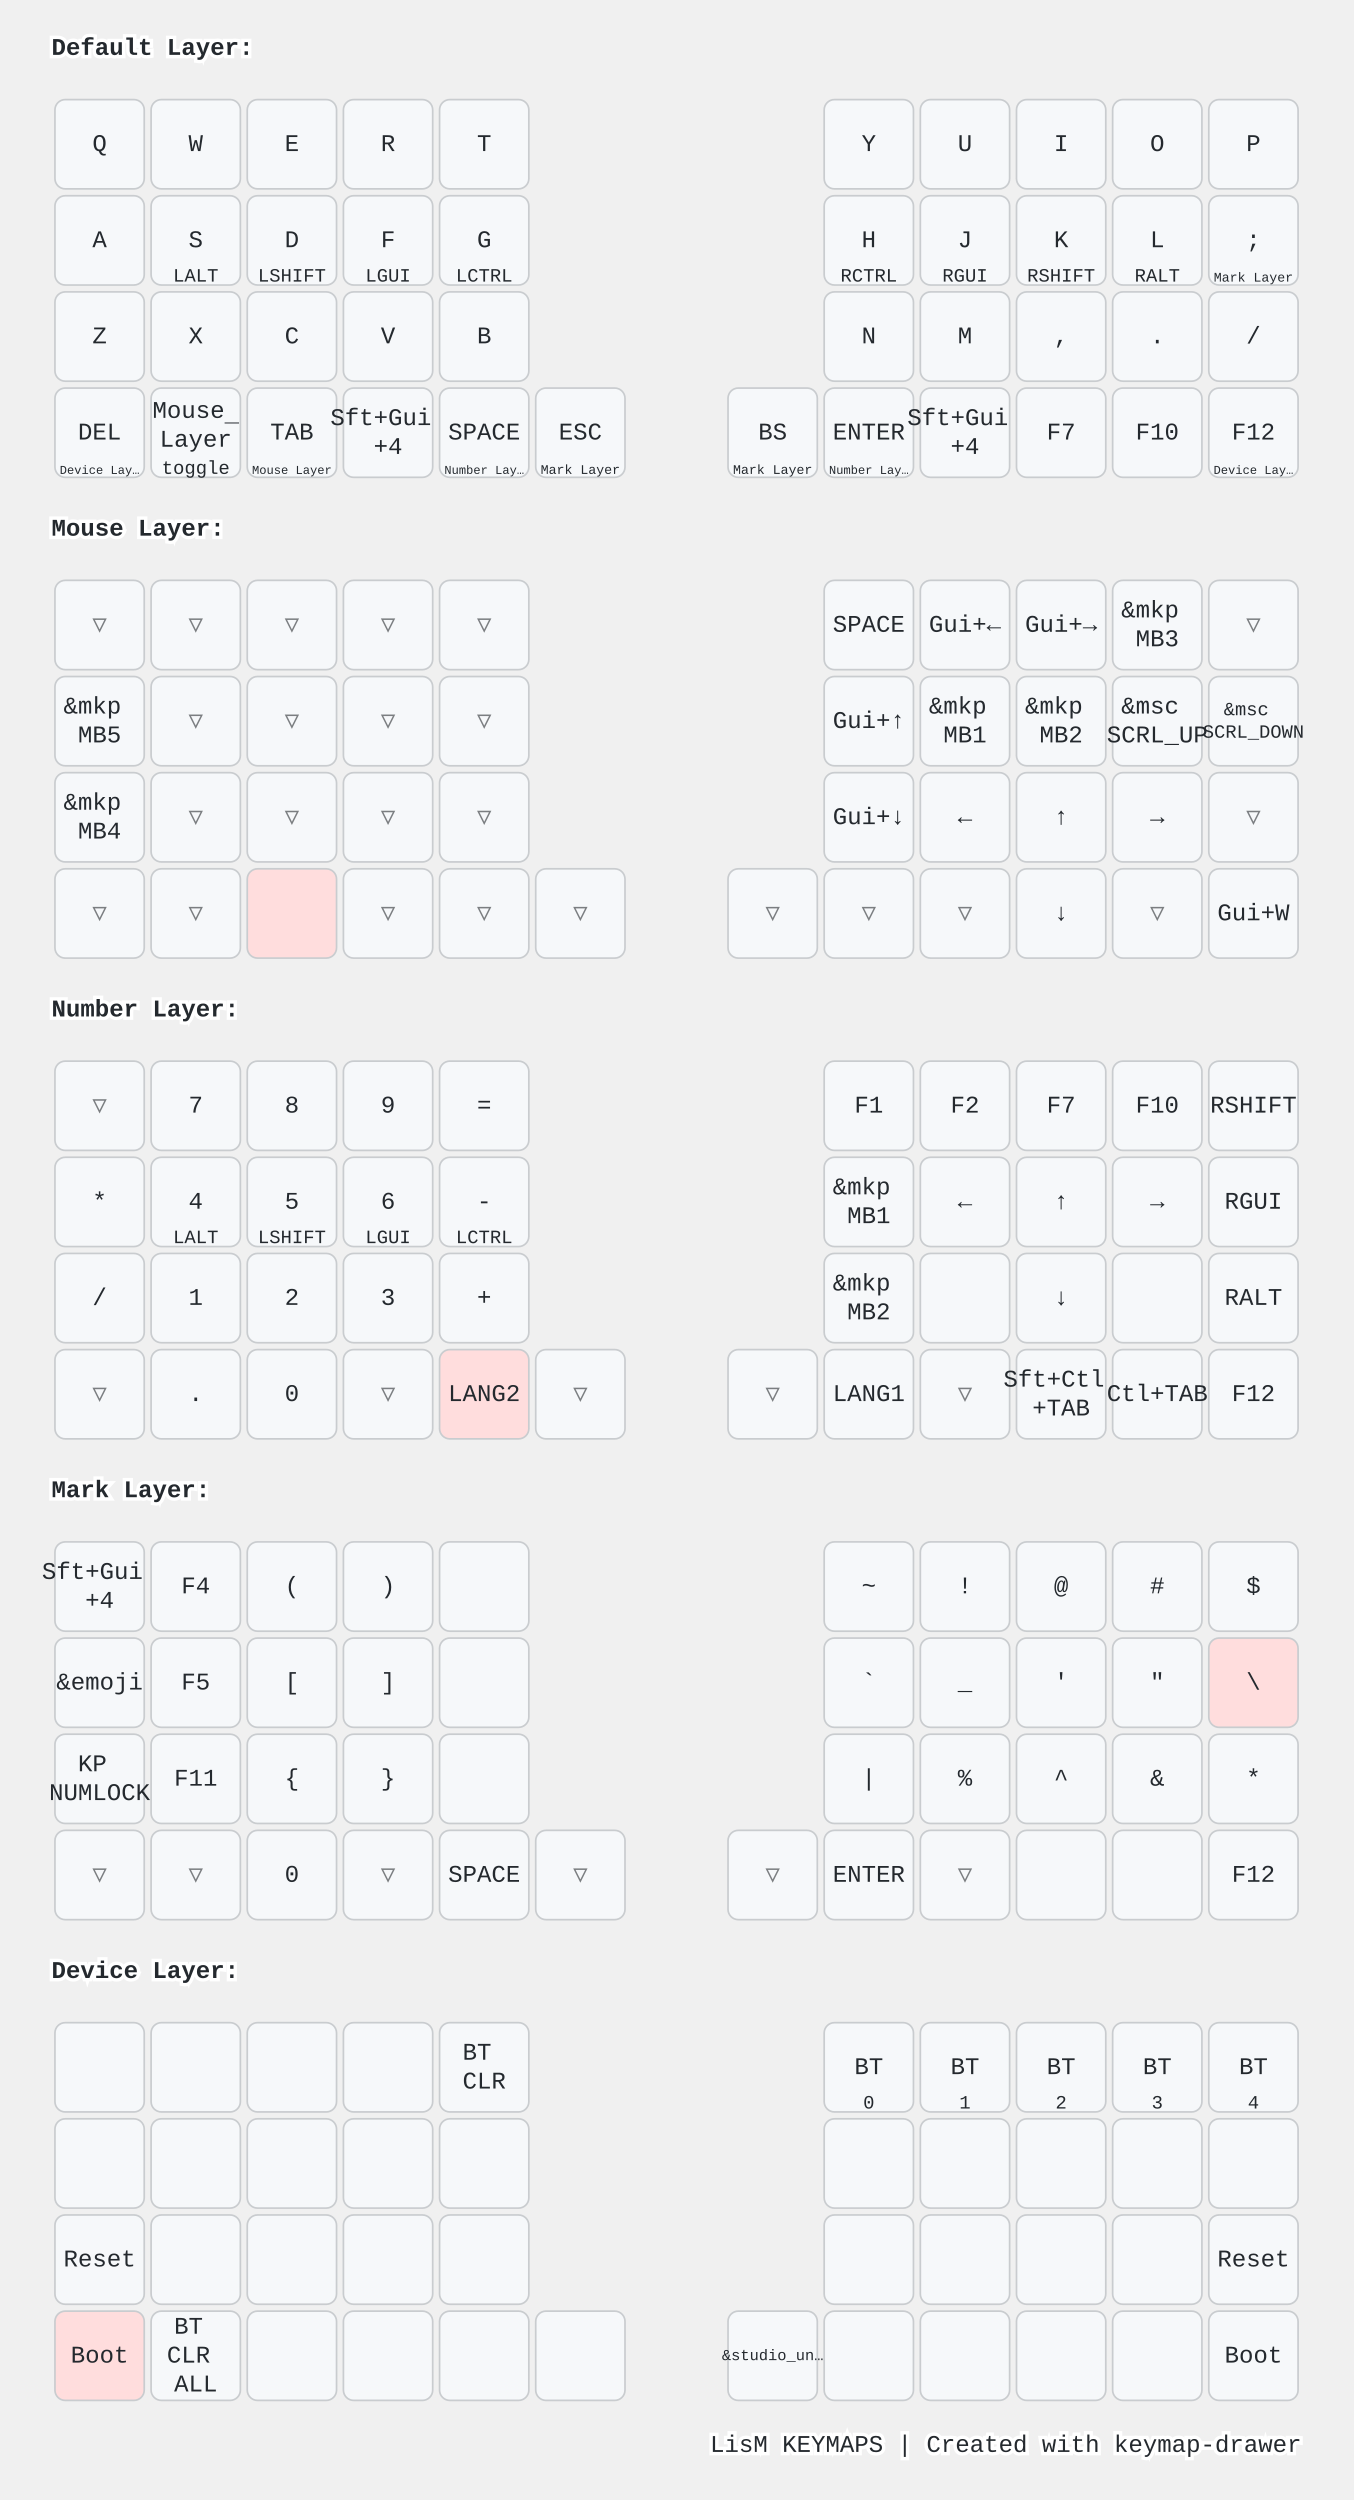
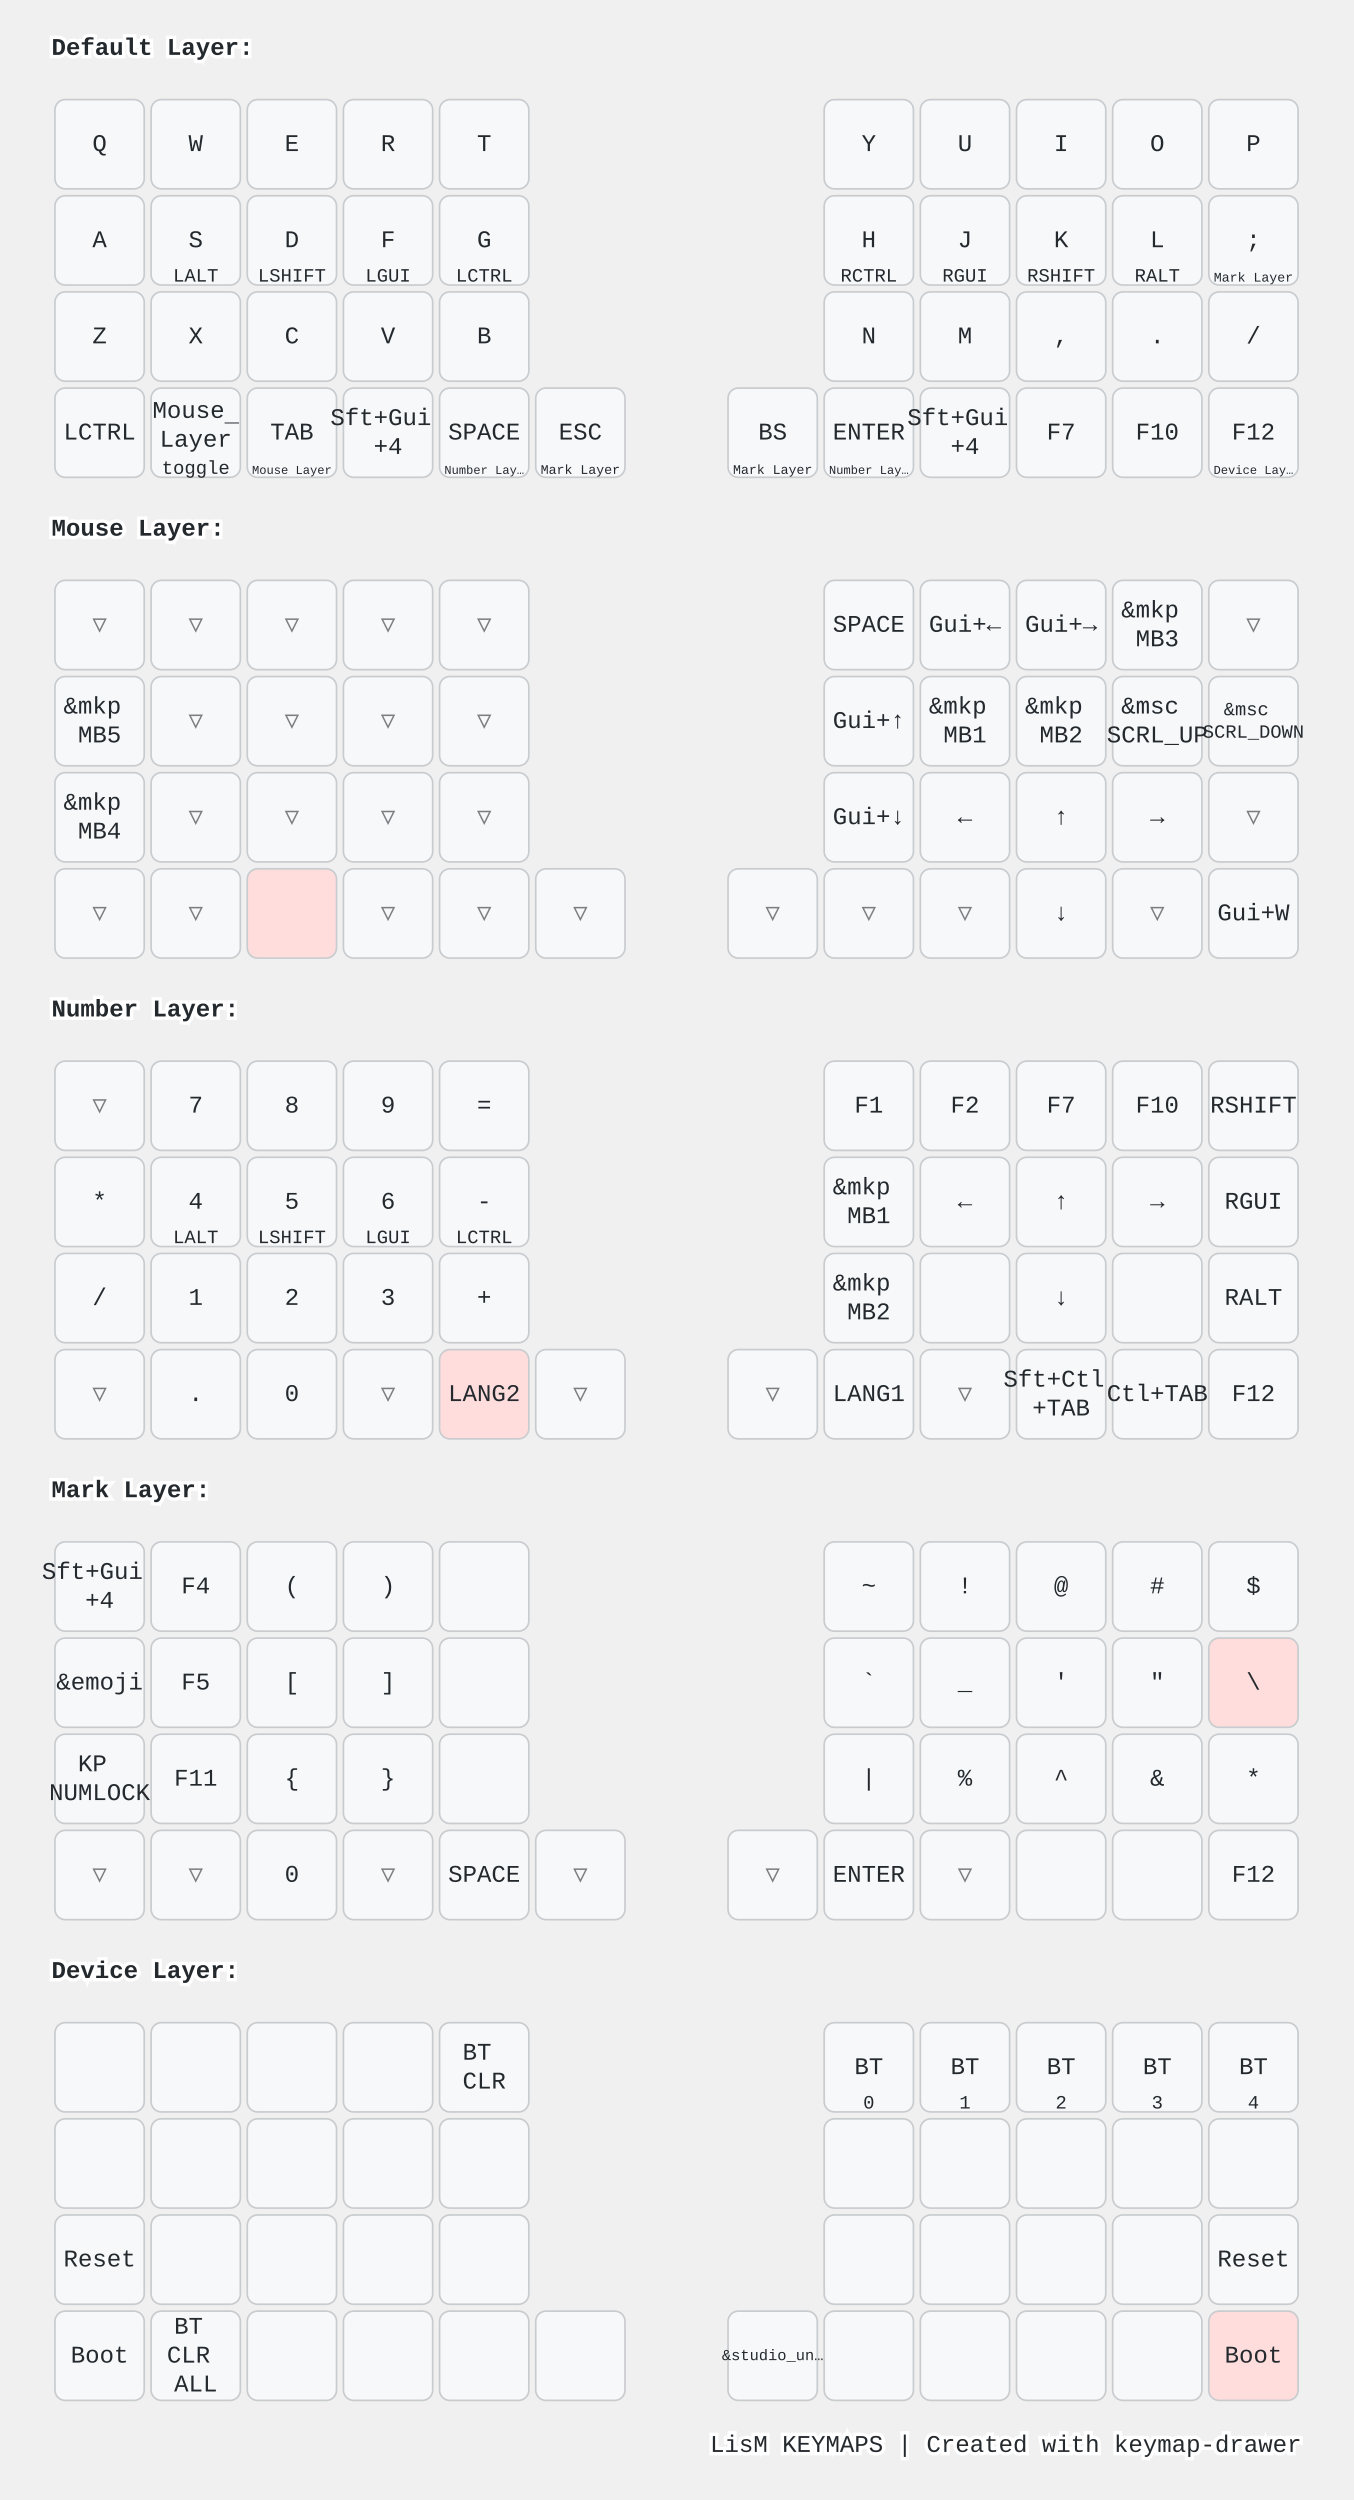
<svg xmlns="http://www.w3.org/2000/svg" width="788" height="1456" viewBox="0 0 788 1456" class="keymap">
  <style>/* inherit to force styles through use tags */
svg path {
    fill: inherit;
}

/* font and background color specifications */
svg.keymap {
    font-family: SFMono-Regular,Consolas,Liberation Mono,Menlo,monospace;
    font-size: 14px;
    font-kerning: normal;
    text-rendering: optimizeLegibility;
    fill: #24292e;
}

/* default key styling */
rect.key {
    fill: #f6f8fa;
}

rect.key, rect.combo {
    stroke: #c9cccf;
    stroke-width: 1;
}

/* default key side styling, only used is draw_key_sides is set */
rect.side {
    filter: brightness(90%);
}

/* color accent for combo boxes */
rect.combo, rect.combo-separate {
    fill: #cdf;
}

/* color accent for held keys */
rect.held, rect.combo.held {
    fill: #fdd;
}

/* color accent for ghost (optional) keys */
rect.ghost, rect.combo.ghost {
    stroke-dasharray: 4, 4;
    stroke-width: 2;
}

text {
    text-anchor: middle;
    dominant-baseline: middle;
}

/* styling for layer labels */
text.label {
    font-weight: bold;
    text-anchor: start;
    stroke: white;
    stroke-width: 4;
    paint-order: stroke;
}

/* styling for optional footer */
text.footer {
    text-anchor: end;
    dominant-baseline: auto;
    stroke: white;
    stroke-width: 4;
    paint-order: stroke;
}

/* styling for combo tap, and key non-tap label text */
text.combo, text.hold, text.shifted, text.left, text.right {
    font-size: 11px;
}

text.hold {
    text-anchor: middle;
    dominant-baseline: auto;
}

text.shifted {
    text-anchor: middle;
    dominant-baseline: hanging;
}

text.left {
    text-anchor: start;
}

text.right {
    text-anchor: end;
}

text.layer-activator {
    text-decoration: underline;
}

/* styling for hold/shifted label text in combo box */
text.combo.hold, text.combo.shifted, text.combo.left, text.combo.right {
    font-size: 8px;
}

/* lighter symbol for transparent keys */
text.trans {
    fill: #7b7e81;
}

/* styling for combo dendrons */
path.combo {
    stroke-width: 1;
    stroke: gray;
    fill: none;
}

/* Start Tabler Icons Cleanup */
/* cannot use height/width with glyphs */
.icon-tabler &gt; path {
    fill: inherit;
    stroke: inherit;
    stroke-width: 2;
}
/* hide tabler's default box */
.icon-tabler &gt; path[stroke="none"][fill="none"] {
    visibility: hidden;
}
/* End Tabler Icons Cleanup */

@media (prefers-color-scheme: dark) {
svg.keymap { fill: #d1d6db; }
rect.key { fill: #3f4750; }
rect.key, rect.combo { stroke: #60666c; }
rect.combo, rect.combo-separate { fill: #1f3d7a; }
rect.held, rect.combo.held { fill: #854747; }
text.label, text.footer { stroke: black; }
text.trans { fill: #7e8184; }
path.combo { stroke: #7f7f7f; }

}</style>
  <g transform="translate(30, 0)" class="layer-Default Layer">
    <text x="0" y="28" class="label" id="Default-Layer">Default Layer:</text>
    <g transform="translate(0, 56)">
      <g transform="translate(28, 28)" class="key keypos-0">
        <rect rx="6" ry="6" x="-26" y="-26" width="52" height="52" class="key" />
        <text x="0" y="0" class="key tap">Q</text>
      </g>
      <g transform="translate(84, 28)" class="key keypos-1">
        <rect rx="6" ry="6" x="-26" y="-26" width="52" height="52" class="key" />
        <text x="0" y="0" class="key tap">W</text>
      </g>
      <g transform="translate(140, 28)" class="key keypos-2">
        <rect rx="6" ry="6" x="-26" y="-26" width="52" height="52" class="key" />
        <text x="0" y="0" class="key tap">E</text>
      </g>
      <g transform="translate(196, 28)" class="key keypos-3">
        <rect rx="6" ry="6" x="-26" y="-26" width="52" height="52" class="key" />
        <text x="0" y="0" class="key tap">R</text>
      </g>
      <g transform="translate(252, 28)" class="key keypos-4">
        <rect rx="6" ry="6" x="-26" y="-26" width="52" height="52" class="key" />
        <text x="0" y="0" class="key tap">T</text>
      </g>
      <g transform="translate(476, 28)" class="key keypos-5">
        <rect rx="6" ry="6" x="-26" y="-26" width="52" height="52" class="key" />
        <text x="0" y="0" class="key tap">Y</text>
      </g>
      <g transform="translate(532, 28)" class="key keypos-6">
        <rect rx="6" ry="6" x="-26" y="-26" width="52" height="52" class="key" />
        <text x="0" y="0" class="key tap">U</text>
      </g>
      <g transform="translate(588, 28)" class="key keypos-7">
        <rect rx="6" ry="6" x="-26" y="-26" width="52" height="52" class="key" />
        <text x="0" y="0" class="key tap">I</text>
      </g>
      <g transform="translate(644, 28)" class="key keypos-8">
        <rect rx="6" ry="6" x="-26" y="-26" width="52" height="52" class="key" />
        <text x="0" y="0" class="key tap">O</text>
      </g>
      <g transform="translate(700, 28)" class="key keypos-9">
        <rect rx="6" ry="6" x="-26" y="-26" width="52" height="52" class="key" />
        <text x="0" y="0" class="key tap">P</text>
      </g>
      <g transform="translate(28, 84)" class="key keypos-10">
        <rect rx="6" ry="6" x="-26" y="-26" width="52" height="52" class="key" />
        <text x="0" y="0" class="key tap">A</text>
      </g>
      <g transform="translate(84, 84)" class="key keypos-11">
        <rect rx="6" ry="6" x="-26" y="-26" width="52" height="52" class="key" />
        <text x="0" y="0" class="key tap">S</text>
        <text x="0" y="24" class="key hold">LALT</text>
      </g>
      <g transform="translate(140, 84)" class="key keypos-12">
        <rect rx="6" ry="6" x="-26" y="-26" width="52" height="52" class="key" />
        <text x="0" y="0" class="key tap">D</text>
        <text x="0" y="24" class="key hold">LSHIFT</text>
      </g>
      <g transform="translate(196, 84)" class="key keypos-13">
        <rect rx="6" ry="6" x="-26" y="-26" width="52" height="52" class="key" />
        <text x="0" y="0" class="key tap">F</text>
        <text x="0" y="24" class="key hold">LGUI</text>
      </g>
      <g transform="translate(252, 84)" class="key keypos-14">
        <rect rx="6" ry="6" x="-26" y="-26" width="52" height="52" class="key" />
        <text x="0" y="0" class="key tap">G</text>
        <text x="0" y="24" class="key hold">LCTRL</text>
      </g>
      <g transform="translate(476, 84)" class="key keypos-15">
        <rect rx="6" ry="6" x="-26" y="-26" width="52" height="52" class="key" />
        <text x="0" y="0" class="key tap">H</text>
        <text x="0" y="24" class="key hold">RCTRL</text>
      </g>
      <g transform="translate(532, 84)" class="key keypos-16">
        <rect rx="6" ry="6" x="-26" y="-26" width="52" height="52" class="key" />
        <text x="0" y="0" class="key tap">J</text>
        <text x="0" y="24" class="key hold">RGUI</text>
      </g>
      <g transform="translate(588, 84)" class="key keypos-17">
        <rect rx="6" ry="6" x="-26" y="-26" width="52" height="52" class="key" />
        <text x="0" y="0" class="key tap">K</text>
        <text x="0" y="24" class="key hold">RSHIFT</text>
      </g>
      <g transform="translate(644, 84)" class="key keypos-18">
        <rect rx="6" ry="6" x="-26" y="-26" width="52" height="52" class="key" />
        <text x="0" y="0" class="key tap">L</text>
        <text x="0" y="24" class="key hold">RALT</text>
      </g>
      <g transform="translate(700, 84)" class="key keypos-19">
        <rect rx="6" ry="6" x="-26" y="-26" width="52" height="52" class="key" />
        <text x="0" y="0" class="key tap">;</text>
        <a href="#Mark-Layer">
          <text x="0" y="24" class="key hold layer-activator">
            <tspan style="font-size: 70%">Mark Layer</tspan>
          </text>
        </a>
      </g>
      <g transform="translate(28, 140)" class="key keypos-20">
        <rect rx="6" ry="6" x="-26" y="-26" width="52" height="52" class="key" />
        <text x="0" y="0" class="key tap">Z</text>
      </g>
      <g transform="translate(84, 140)" class="key keypos-21">
        <rect rx="6" ry="6" x="-26" y="-26" width="52" height="52" class="key" />
        <text x="0" y="0" class="key tap">X</text>
      </g>
      <g transform="translate(140, 140)" class="key keypos-22">
        <rect rx="6" ry="6" x="-26" y="-26" width="52" height="52" class="key" />
        <text x="0" y="0" class="key tap">C</text>
      </g>
      <g transform="translate(196, 140)" class="key keypos-23">
        <rect rx="6" ry="6" x="-26" y="-26" width="52" height="52" class="key" />
        <text x="0" y="0" class="key tap">V</text>
      </g>
      <g transform="translate(252, 140)" class="key keypos-24">
        <rect rx="6" ry="6" x="-26" y="-26" width="52" height="52" class="key" />
        <text x="0" y="0" class="key tap">B</text>
      </g>
      <g transform="translate(476, 140)" class="key keypos-25">
        <rect rx="6" ry="6" x="-26" y="-26" width="52" height="52" class="key" />
        <text x="0" y="0" class="key tap">N</text>
      </g>
      <g transform="translate(532, 140)" class="key keypos-26">
        <rect rx="6" ry="6" x="-26" y="-26" width="52" height="52" class="key" />
        <text x="0" y="0" class="key tap">M</text>
      </g>
      <g transform="translate(588, 140)" class="key keypos-27">
        <rect rx="6" ry="6" x="-26" y="-26" width="52" height="52" class="key" />
        <text x="0" y="0" class="key tap">,</text>
      </g>
      <g transform="translate(644, 140)" class="key keypos-28">
        <rect rx="6" ry="6" x="-26" y="-26" width="52" height="52" class="key" />
        <text x="0" y="0" class="key tap">.</text>
      </g>
      <g transform="translate(700, 140)" class="key keypos-29">
        <rect rx="6" ry="6" x="-26" y="-26" width="52" height="52" class="key" />
        <text x="0" y="0" class="key tap">/</text>
      </g>
      <g transform="translate(28, 196)" class="key keypos-30">
        <rect rx="6" ry="6" x="-26" y="-26" width="52" height="52" class="key" />
-         <text x="0" y="0" class="key tap">DEL</text>
-         <a href="#Device-Layer">
-           <text x="0" y="24" class="key hold layer-activator">
-             <tspan style="font-size: 64%">Device Lay…</tspan>
-           </text>
-         </a>
+         <text x="0" y="0" class="key tap">LCTRL</text>
      </g>
      <g transform="translate(84, 196)" class="key keypos-31">
        <rect rx="6" ry="6" x="-26" y="-26" width="52" height="52" class="key" />
        <a href="#Mouse-Layer">
          <text x="0" y="0" class="key tap layer-activator">
            <tspan x="0" dy="-0.9em">Mouse</tspan>
            <tspan x="0" dy="1.2em">Layer</tspan>
          </text>
        </a>
        <text x="0" y="24" class="key hold">toggle</text>
      </g>
      <g transform="translate(140, 196)" class="key keypos-32">
        <rect rx="6" ry="6" x="-26" y="-26" width="52" height="52" class="key" />
        <text x="0" y="0" class="key tap">TAB</text>
        <a href="#Mouse-Layer">
          <text x="0" y="24" class="key hold layer-activator">
            <tspan style="font-size: 64%">Mouse Layer</tspan>
          </text>
        </a>
      </g>
      <g transform="translate(196, 196)" class="key keypos-33">
        <rect rx="6" ry="6" x="-26" y="-26" width="52" height="52" class="key" />
        <text x="0" y="0" class="key tap">
          <tspan x="0" dy="-0.6em">Sft+Gui</tspan>
          <tspan x="0" dy="1.2em">+4</tspan>
        </text>
      </g>
      <g transform="translate(252, 196)" class="key keypos-34">
        <rect rx="6" ry="6" x="-26" y="-26" width="52" height="52" class="key" />
        <text x="0" y="0" class="key tap">SPACE</text>
        <a href="#Number-Layer">
          <text x="0" y="24" class="key hold layer-activator">
            <tspan style="font-size: 64%">Number Lay…</tspan>
          </text>
        </a>
      </g>
      <g transform="translate(308, 196)" class="key keypos-35">
        <rect rx="6" ry="6" x="-26" y="-26" width="52" height="52" class="key" />
        <text x="0" y="0" class="key tap">ESC</text>
        <a href="#Mark-Layer">
          <text x="0" y="24" class="key hold layer-activator">
            <tspan style="font-size: 70%">Mark Layer</tspan>
          </text>
        </a>
      </g>
      <g transform="translate(420, 196)" class="key keypos-36">
        <rect rx="6" ry="6" x="-26" y="-26" width="52" height="52" class="key" />
        <text x="0" y="0" class="key tap">BS</text>
        <a href="#Mark-Layer">
          <text x="0" y="24" class="key hold layer-activator">
            <tspan style="font-size: 70%">Mark Layer</tspan>
          </text>
        </a>
      </g>
      <g transform="translate(476, 196)" class="key keypos-37">
        <rect rx="6" ry="6" x="-26" y="-26" width="52" height="52" class="key" />
        <text x="0" y="0" class="key tap">ENTER</text>
        <a href="#Number-Layer">
          <text x="0" y="24" class="key hold layer-activator">
            <tspan style="font-size: 64%">Number Lay…</tspan>
          </text>
        </a>
      </g>
      <g transform="translate(532, 196)" class="key keypos-38">
        <rect rx="6" ry="6" x="-26" y="-26" width="52" height="52" class="key" />
        <text x="0" y="0" class="key tap">
          <tspan x="0" dy="-0.6em">Sft+Gui</tspan>
          <tspan x="0" dy="1.2em">+4</tspan>
        </text>
      </g>
      <g transform="translate(588, 196)" class="key keypos-39">
        <rect rx="6" ry="6" x="-26" y="-26" width="52" height="52" class="key" />
        <text x="0" y="0" class="key tap">F7</text>
      </g>
      <g transform="translate(644, 196)" class="key keypos-40">
        <rect rx="6" ry="6" x="-26" y="-26" width="52" height="52" class="key" />
        <text x="0" y="0" class="key tap">F10</text>
      </g>
      <g transform="translate(700, 196)" class="key keypos-41">
        <rect rx="6" ry="6" x="-26" y="-26" width="52" height="52" class="key" />
        <text x="0" y="0" class="key tap">F12</text>
        <a href="#Device-Layer">
          <text x="0" y="24" class="key hold layer-activator">
            <tspan style="font-size: 64%">Device Lay…</tspan>
          </text>
        </a>
      </g>
    </g>
  </g>
  <g transform="translate(30, 280)" class="layer-Mouse Layer">
    <text x="0" y="28" class="label" id="Mouse-Layer">Mouse Layer:</text>
    <g transform="translate(0, 56)">
      <g transform="translate(28, 28)" class="key trans keypos-0">
        <rect rx="6" ry="6" x="-26" y="-26" width="52" height="52" class="key trans" />
        <text x="0" y="0" class="key trans tap">▽</text>
      </g>
      <g transform="translate(84, 28)" class="key trans keypos-1">
        <rect rx="6" ry="6" x="-26" y="-26" width="52" height="52" class="key trans" />
        <text x="0" y="0" class="key trans tap">▽</text>
      </g>
      <g transform="translate(140, 28)" class="key trans keypos-2">
        <rect rx="6" ry="6" x="-26" y="-26" width="52" height="52" class="key trans" />
        <text x="0" y="0" class="key trans tap">▽</text>
      </g>
      <g transform="translate(196, 28)" class="key trans keypos-3">
        <rect rx="6" ry="6" x="-26" y="-26" width="52" height="52" class="key trans" />
        <text x="0" y="0" class="key trans tap">▽</text>
      </g>
      <g transform="translate(252, 28)" class="key trans keypos-4">
        <rect rx="6" ry="6" x="-26" y="-26" width="52" height="52" class="key trans" />
        <text x="0" y="0" class="key trans tap">▽</text>
      </g>
      <g transform="translate(476, 28)" class="key keypos-5">
        <rect rx="6" ry="6" x="-26" y="-26" width="52" height="52" class="key" />
        <text x="0" y="0" class="key tap">SPACE</text>
      </g>
      <g transform="translate(532, 28)" class="key keypos-6">
        <rect rx="6" ry="6" x="-26" y="-26" width="52" height="52" class="key" />
        <text x="0" y="0" class="key tap">Gui+←</text>
      </g>
      <g transform="translate(588, 28)" class="key keypos-7">
        <rect rx="6" ry="6" x="-26" y="-26" width="52" height="52" class="key" />
        <text x="0" y="0" class="key tap">Gui+→</text>
      </g>
      <g transform="translate(644, 28)" class="key keypos-8">
        <rect rx="6" ry="6" x="-26" y="-26" width="52" height="52" class="key" />
        <text x="0" y="0" class="key tap">
          <tspan x="0" dy="-0.6em">&amp;mkp</tspan>
          <tspan x="0" dy="1.2em">MB3</tspan>
        </text>
      </g>
      <g transform="translate(700, 28)" class="key trans keypos-9">
        <rect rx="6" ry="6" x="-26" y="-26" width="52" height="52" class="key trans" />
        <text x="0" y="0" class="key trans tap">▽</text>
      </g>
      <g transform="translate(28, 84)" class="key keypos-10">
        <rect rx="6" ry="6" x="-26" y="-26" width="52" height="52" class="key" />
        <text x="0" y="0" class="key tap">
          <tspan x="0" dy="-0.6em">&amp;mkp</tspan>
          <tspan x="0" dy="1.2em">MB5</tspan>
        </text>
      </g>
      <g transform="translate(84, 84)" class="key trans keypos-11">
        <rect rx="6" ry="6" x="-26" y="-26" width="52" height="52" class="key trans" />
        <text x="0" y="0" class="key trans tap">▽</text>
      </g>
      <g transform="translate(140, 84)" class="key trans keypos-12">
        <rect rx="6" ry="6" x="-26" y="-26" width="52" height="52" class="key trans" />
        <text x="0" y="0" class="key trans tap">▽</text>
      </g>
      <g transform="translate(196, 84)" class="key trans keypos-13">
        <rect rx="6" ry="6" x="-26" y="-26" width="52" height="52" class="key trans" />
        <text x="0" y="0" class="key trans tap">▽</text>
      </g>
      <g transform="translate(252, 84)" class="key trans keypos-14">
        <rect rx="6" ry="6" x="-26" y="-26" width="52" height="52" class="key trans" />
        <text x="0" y="0" class="key trans tap">▽</text>
      </g>
      <g transform="translate(476, 84)" class="key keypos-15">
        <rect rx="6" ry="6" x="-26" y="-26" width="52" height="52" class="key" />
        <text x="0" y="0" class="key tap">Gui+↑</text>
      </g>
      <g transform="translate(532, 84)" class="key keypos-16">
        <rect rx="6" ry="6" x="-26" y="-26" width="52" height="52" class="key" />
        <text x="0" y="0" class="key tap">
          <tspan x="0" dy="-0.6em">&amp;mkp</tspan>
          <tspan x="0" dy="1.2em">MB1</tspan>
        </text>
      </g>
      <g transform="translate(588, 84)" class="key keypos-17">
        <rect rx="6" ry="6" x="-26" y="-26" width="52" height="52" class="key" />
        <text x="0" y="0" class="key tap">
          <tspan x="0" dy="-0.6em">&amp;mkp</tspan>
          <tspan x="0" dy="1.2em">MB2</tspan>
        </text>
      </g>
      <g transform="translate(644, 84)" class="key keypos-18">
        <rect rx="6" ry="6" x="-26" y="-26" width="52" height="52" class="key" />
        <text x="0" y="0" class="key tap">
          <tspan x="0" dy="-0.6em">&amp;msc</tspan>
          <tspan x="0" dy="1.2em">SCRL_UP</tspan>
        </text>
      </g>
      <g transform="translate(700, 84)" class="key keypos-19">
        <rect rx="6" ry="6" x="-26" y="-26" width="52" height="52" class="key" />
        <text x="0" y="0" class="key tap">
          <tspan x="0" dy="-0.6em" style="font-size: 78%">&amp;msc</tspan>
          <tspan x="0" dy="1.2em" style="font-size: 78%">SCRL_DOWN</tspan>
        </text>
      </g>
      <g transform="translate(28, 140)" class="key keypos-20">
        <rect rx="6" ry="6" x="-26" y="-26" width="52" height="52" class="key" />
        <text x="0" y="0" class="key tap">
          <tspan x="0" dy="-0.6em">&amp;mkp</tspan>
          <tspan x="0" dy="1.2em">MB4</tspan>
        </text>
      </g>
      <g transform="translate(84, 140)" class="key trans keypos-21">
        <rect rx="6" ry="6" x="-26" y="-26" width="52" height="52" class="key trans" />
        <text x="0" y="0" class="key trans tap">▽</text>
      </g>
      <g transform="translate(140, 140)" class="key trans keypos-22">
        <rect rx="6" ry="6" x="-26" y="-26" width="52" height="52" class="key trans" />
        <text x="0" y="0" class="key trans tap">▽</text>
      </g>
      <g transform="translate(196, 140)" class="key trans keypos-23">
        <rect rx="6" ry="6" x="-26" y="-26" width="52" height="52" class="key trans" />
        <text x="0" y="0" class="key trans tap">▽</text>
      </g>
      <g transform="translate(252, 140)" class="key trans keypos-24">
        <rect rx="6" ry="6" x="-26" y="-26" width="52" height="52" class="key trans" />
        <text x="0" y="0" class="key trans tap">▽</text>
      </g>
      <g transform="translate(476, 140)" class="key keypos-25">
        <rect rx="6" ry="6" x="-26" y="-26" width="52" height="52" class="key" />
        <text x="0" y="0" class="key tap">Gui+↓</text>
      </g>
      <g transform="translate(532, 140)" class="key keypos-26">
        <rect rx="6" ry="6" x="-26" y="-26" width="52" height="52" class="key" />
        <text x="0" y="0" class="key tap">←</text>
      </g>
      <g transform="translate(588, 140)" class="key keypos-27">
        <rect rx="6" ry="6" x="-26" y="-26" width="52" height="52" class="key" />
        <text x="0" y="0" class="key tap">↑</text>
      </g>
      <g transform="translate(644, 140)" class="key keypos-28">
        <rect rx="6" ry="6" x="-26" y="-26" width="52" height="52" class="key" />
        <text x="0" y="0" class="key tap">→</text>
      </g>
      <g transform="translate(700, 140)" class="key trans keypos-29">
        <rect rx="6" ry="6" x="-26" y="-26" width="52" height="52" class="key trans" />
        <text x="0" y="0" class="key trans tap">▽</text>
      </g>
      <g transform="translate(28, 196)" class="key trans keypos-30">
        <rect rx="6" ry="6" x="-26" y="-26" width="52" height="52" class="key trans" />
        <text x="0" y="0" class="key trans tap">▽</text>
      </g>
      <g transform="translate(84, 196)" class="key trans keypos-31">
        <rect rx="6" ry="6" x="-26" y="-26" width="52" height="52" class="key trans" />
        <text x="0" y="0" class="key trans tap">▽</text>
      </g>
      <g transform="translate(140, 196)" class="key held keypos-32">
        <rect rx="6" ry="6" x="-26" y="-26" width="52" height="52" class="key held" />
      </g>
      <g transform="translate(196, 196)" class="key trans keypos-33">
        <rect rx="6" ry="6" x="-26" y="-26" width="52" height="52" class="key trans" />
        <text x="0" y="0" class="key trans tap">▽</text>
      </g>
      <g transform="translate(252, 196)" class="key trans keypos-34">
        <rect rx="6" ry="6" x="-26" y="-26" width="52" height="52" class="key trans" />
        <text x="0" y="0" class="key trans tap">▽</text>
      </g>
      <g transform="translate(308, 196)" class="key trans keypos-35">
        <rect rx="6" ry="6" x="-26" y="-26" width="52" height="52" class="key trans" />
        <text x="0" y="0" class="key trans tap">▽</text>
      </g>
      <g transform="translate(420, 196)" class="key trans keypos-36">
        <rect rx="6" ry="6" x="-26" y="-26" width="52" height="52" class="key trans" />
        <text x="0" y="0" class="key trans tap">▽</text>
      </g>
      <g transform="translate(476, 196)" class="key trans keypos-37">
        <rect rx="6" ry="6" x="-26" y="-26" width="52" height="52" class="key trans" />
        <text x="0" y="0" class="key trans tap">▽</text>
      </g>
      <g transform="translate(532, 196)" class="key trans keypos-38">
        <rect rx="6" ry="6" x="-26" y="-26" width="52" height="52" class="key trans" />
        <text x="0" y="0" class="key trans tap">▽</text>
      </g>
      <g transform="translate(588, 196)" class="key keypos-39">
        <rect rx="6" ry="6" x="-26" y="-26" width="52" height="52" class="key" />
        <text x="0" y="0" class="key tap">↓</text>
      </g>
      <g transform="translate(644, 196)" class="key trans keypos-40">
        <rect rx="6" ry="6" x="-26" y="-26" width="52" height="52" class="key trans" />
        <text x="0" y="0" class="key trans tap">▽</text>
      </g>
      <g transform="translate(700, 196)" class="key keypos-41">
        <rect rx="6" ry="6" x="-26" y="-26" width="52" height="52" class="key" />
        <text x="0" y="0" class="key tap">Gui+W</text>
      </g>
    </g>
  </g>
  <g transform="translate(30, 560)" class="layer-Number Layer">
    <text x="0" y="28" class="label" id="Number-Layer">Number Layer:</text>
    <g transform="translate(0, 56)">
      <g transform="translate(28, 28)" class="key trans keypos-0">
        <rect rx="6" ry="6" x="-26" y="-26" width="52" height="52" class="key trans" />
        <text x="0" y="0" class="key trans tap">▽</text>
      </g>
      <g transform="translate(84, 28)" class="key keypos-1">
        <rect rx="6" ry="6" x="-26" y="-26" width="52" height="52" class="key" />
        <text x="0" y="0" class="key tap">7</text>
      </g>
      <g transform="translate(140, 28)" class="key keypos-2">
        <rect rx="6" ry="6" x="-26" y="-26" width="52" height="52" class="key" />
        <text x="0" y="0" class="key tap">8</text>
      </g>
      <g transform="translate(196, 28)" class="key keypos-3">
        <rect rx="6" ry="6" x="-26" y="-26" width="52" height="52" class="key" />
        <text x="0" y="0" class="key tap">9</text>
      </g>
      <g transform="translate(252, 28)" class="key keypos-4">
        <rect rx="6" ry="6" x="-26" y="-26" width="52" height="52" class="key" />
        <text x="0" y="0" class="key tap">=</text>
      </g>
      <g transform="translate(476, 28)" class="key keypos-5">
        <rect rx="6" ry="6" x="-26" y="-26" width="52" height="52" class="key" />
        <text x="0" y="0" class="key tap">F1</text>
      </g>
      <g transform="translate(532, 28)" class="key keypos-6">
        <rect rx="6" ry="6" x="-26" y="-26" width="52" height="52" class="key" />
        <text x="0" y="0" class="key tap">F2</text>
      </g>
      <g transform="translate(588, 28)" class="key keypos-7">
        <rect rx="6" ry="6" x="-26" y="-26" width="52" height="52" class="key" />
        <text x="0" y="0" class="key tap">F7</text>
      </g>
      <g transform="translate(644, 28)" class="key keypos-8">
        <rect rx="6" ry="6" x="-26" y="-26" width="52" height="52" class="key" />
        <text x="0" y="0" class="key tap">F10</text>
      </g>
      <g transform="translate(700, 28)" class="key keypos-9">
        <rect rx="6" ry="6" x="-26" y="-26" width="52" height="52" class="key" />
        <text x="0" y="0" class="key tap">RSHIFT</text>
      </g>
      <g transform="translate(28, 84)" class="key keypos-10">
        <rect rx="6" ry="6" x="-26" y="-26" width="52" height="52" class="key" />
        <text x="0" y="0" class="key tap">*</text>
      </g>
      <g transform="translate(84, 84)" class="key keypos-11">
        <rect rx="6" ry="6" x="-26" y="-26" width="52" height="52" class="key" />
        <text x="0" y="0" class="key tap">4</text>
        <text x="0" y="24" class="key hold">LALT</text>
      </g>
      <g transform="translate(140, 84)" class="key keypos-12">
        <rect rx="6" ry="6" x="-26" y="-26" width="52" height="52" class="key" />
        <text x="0" y="0" class="key tap">5</text>
        <text x="0" y="24" class="key hold">LSHIFT</text>
      </g>
      <g transform="translate(196, 84)" class="key keypos-13">
        <rect rx="6" ry="6" x="-26" y="-26" width="52" height="52" class="key" />
        <text x="0" y="0" class="key tap">6</text>
        <text x="0" y="24" class="key hold">LGUI</text>
      </g>
      <g transform="translate(252, 84)" class="key keypos-14">
        <rect rx="6" ry="6" x="-26" y="-26" width="52" height="52" class="key" />
        <text x="0" y="0" class="key tap">-</text>
        <text x="0" y="24" class="key hold">LCTRL</text>
      </g>
      <g transform="translate(476, 84)" class="key keypos-15">
        <rect rx="6" ry="6" x="-26" y="-26" width="52" height="52" class="key" />
        <text x="0" y="0" class="key tap">
          <tspan x="0" dy="-0.6em">&amp;mkp</tspan>
          <tspan x="0" dy="1.2em">MB1</tspan>
        </text>
      </g>
      <g transform="translate(532, 84)" class="key keypos-16">
        <rect rx="6" ry="6" x="-26" y="-26" width="52" height="52" class="key" />
        <text x="0" y="0" class="key tap">←</text>
      </g>
      <g transform="translate(588, 84)" class="key keypos-17">
        <rect rx="6" ry="6" x="-26" y="-26" width="52" height="52" class="key" />
        <text x="0" y="0" class="key tap">↑</text>
      </g>
      <g transform="translate(644, 84)" class="key keypos-18">
        <rect rx="6" ry="6" x="-26" y="-26" width="52" height="52" class="key" />
        <text x="0" y="0" class="key tap">→</text>
      </g>
      <g transform="translate(700, 84)" class="key keypos-19">
        <rect rx="6" ry="6" x="-26" y="-26" width="52" height="52" class="key" />
        <text x="0" y="0" class="key tap">RGUI</text>
      </g>
      <g transform="translate(28, 140)" class="key keypos-20">
        <rect rx="6" ry="6" x="-26" y="-26" width="52" height="52" class="key" />
        <text x="0" y="0" class="key tap">/</text>
      </g>
      <g transform="translate(84, 140)" class="key keypos-21">
        <rect rx="6" ry="6" x="-26" y="-26" width="52" height="52" class="key" />
        <text x="0" y="0" class="key tap">1</text>
      </g>
      <g transform="translate(140, 140)" class="key keypos-22">
        <rect rx="6" ry="6" x="-26" y="-26" width="52" height="52" class="key" />
        <text x="0" y="0" class="key tap">2</text>
      </g>
      <g transform="translate(196, 140)" class="key keypos-23">
        <rect rx="6" ry="6" x="-26" y="-26" width="52" height="52" class="key" />
        <text x="0" y="0" class="key tap">3</text>
      </g>
      <g transform="translate(252, 140)" class="key keypos-24">
        <rect rx="6" ry="6" x="-26" y="-26" width="52" height="52" class="key" />
        <text x="0" y="0" class="key tap">+</text>
      </g>
      <g transform="translate(476, 140)" class="key keypos-25">
        <rect rx="6" ry="6" x="-26" y="-26" width="52" height="52" class="key" />
        <text x="0" y="0" class="key tap">
          <tspan x="0" dy="-0.6em">&amp;mkp</tspan>
          <tspan x="0" dy="1.2em">MB2</tspan>
        </text>
      </g>
      <g transform="translate(532, 140)" class="key keypos-26">
        <rect rx="6" ry="6" x="-26" y="-26" width="52" height="52" class="key" />
      </g>
      <g transform="translate(588, 140)" class="key keypos-27">
        <rect rx="6" ry="6" x="-26" y="-26" width="52" height="52" class="key" />
        <text x="0" y="0" class="key tap">↓</text>
      </g>
      <g transform="translate(644, 140)" class="key keypos-28">
        <rect rx="6" ry="6" x="-26" y="-26" width="52" height="52" class="key" />
      </g>
      <g transform="translate(700, 140)" class="key keypos-29">
        <rect rx="6" ry="6" x="-26" y="-26" width="52" height="52" class="key" />
        <text x="0" y="0" class="key tap">RALT</text>
      </g>
      <g transform="translate(28, 196)" class="key trans keypos-30">
        <rect rx="6" ry="6" x="-26" y="-26" width="52" height="52" class="key trans" />
        <text x="0" y="0" class="key trans tap">▽</text>
      </g>
      <g transform="translate(84, 196)" class="key keypos-31">
        <rect rx="6" ry="6" x="-26" y="-26" width="52" height="52" class="key" />
        <text x="0" y="0" class="key tap">.</text>
      </g>
      <g transform="translate(140, 196)" class="key keypos-32">
        <rect rx="6" ry="6" x="-26" y="-26" width="52" height="52" class="key" />
        <text x="0" y="0" class="key tap">0</text>
      </g>
      <g transform="translate(196, 196)" class="key trans keypos-33">
        <rect rx="6" ry="6" x="-26" y="-26" width="52" height="52" class="key trans" />
        <text x="0" y="0" class="key trans tap">▽</text>
      </g>
      <g transform="translate(252, 196)" class="key held keypos-34">
        <rect rx="6" ry="6" x="-26" y="-26" width="52" height="52" class="key held" />
        <text x="0" y="0" class="key held tap">LANG2</text>
      </g>
      <g transform="translate(308, 196)" class="key trans keypos-35">
        <rect rx="6" ry="6" x="-26" y="-26" width="52" height="52" class="key trans" />
        <text x="0" y="0" class="key trans tap">▽</text>
      </g>
      <g transform="translate(420, 196)" class="key trans keypos-36">
        <rect rx="6" ry="6" x="-26" y="-26" width="52" height="52" class="key trans" />
        <text x="0" y="0" class="key trans tap">▽</text>
      </g>
      <g transform="translate(476, 196)" class="key keypos-37">
        <rect rx="6" ry="6" x="-26" y="-26" width="52" height="52" class="key" />
        <text x="0" y="0" class="key tap">LANG1</text>
      </g>
      <g transform="translate(532, 196)" class="key trans keypos-38">
        <rect rx="6" ry="6" x="-26" y="-26" width="52" height="52" class="key trans" />
        <text x="0" y="0" class="key trans tap">▽</text>
      </g>
      <g transform="translate(588, 196)" class="key keypos-39">
        <rect rx="6" ry="6" x="-26" y="-26" width="52" height="52" class="key" />
        <text x="0" y="0" class="key tap">
          <tspan x="0" dy="-0.6em">Sft+Ctl</tspan>
          <tspan x="0" dy="1.2em">+TAB</tspan>
        </text>
      </g>
      <g transform="translate(644, 196)" class="key keypos-40">
        <rect rx="6" ry="6" x="-26" y="-26" width="52" height="52" class="key" />
        <text x="0" y="0" class="key tap">Ctl+TAB</text>
      </g>
      <g transform="translate(700, 196)" class="key keypos-41">
        <rect rx="6" ry="6" x="-26" y="-26" width="52" height="52" class="key" />
        <text x="0" y="0" class="key tap">F12</text>
      </g>
    </g>
  </g>
  <g transform="translate(30, 840)" class="layer-Mark Layer">
    <text x="0" y="28" class="label" id="Mark-Layer">Mark Layer:</text>
    <g transform="translate(0, 56)">
      <g transform="translate(28, 28)" class="key keypos-0">
        <rect rx="6" ry="6" x="-26" y="-26" width="52" height="52" class="key" />
        <text x="0" y="0" class="key tap">
          <tspan x="0" dy="-0.6em">Sft+Gui</tspan>
          <tspan x="0" dy="1.2em">+4</tspan>
        </text>
      </g>
      <g transform="translate(84, 28)" class="key keypos-1">
        <rect rx="6" ry="6" x="-26" y="-26" width="52" height="52" class="key" />
        <text x="0" y="0" class="key tap">F4</text>
      </g>
      <g transform="translate(140, 28)" class="key keypos-2">
        <rect rx="6" ry="6" x="-26" y="-26" width="52" height="52" class="key" />
        <text x="0" y="0" class="key tap">(</text>
      </g>
      <g transform="translate(196, 28)" class="key keypos-3">
        <rect rx="6" ry="6" x="-26" y="-26" width="52" height="52" class="key" />
        <text x="0" y="0" class="key tap">)</text>
      </g>
      <g transform="translate(252, 28)" class="key keypos-4">
        <rect rx="6" ry="6" x="-26" y="-26" width="52" height="52" class="key" />
      </g>
      <g transform="translate(476, 28)" class="key keypos-5">
        <rect rx="6" ry="6" x="-26" y="-26" width="52" height="52" class="key" />
        <text x="0" y="0" class="key tap">~</text>
      </g>
      <g transform="translate(532, 28)" class="key keypos-6">
        <rect rx="6" ry="6" x="-26" y="-26" width="52" height="52" class="key" />
        <text x="0" y="0" class="key tap">!</text>
      </g>
      <g transform="translate(588, 28)" class="key keypos-7">
        <rect rx="6" ry="6" x="-26" y="-26" width="52" height="52" class="key" />
        <text x="0" y="0" class="key tap">@</text>
      </g>
      <g transform="translate(644, 28)" class="key keypos-8">
        <rect rx="6" ry="6" x="-26" y="-26" width="52" height="52" class="key" />
        <text x="0" y="0" class="key tap">#</text>
      </g>
      <g transform="translate(700, 28)" class="key keypos-9">
        <rect rx="6" ry="6" x="-26" y="-26" width="52" height="52" class="key" />
        <text x="0" y="0" class="key tap">$</text>
      </g>
      <g transform="translate(28, 84)" class="key keypos-10">
        <rect rx="6" ry="6" x="-26" y="-26" width="52" height="52" class="key" />
        <text x="0" y="0" class="key tap">&amp;emoji</text>
      </g>
      <g transform="translate(84, 84)" class="key keypos-11">
        <rect rx="6" ry="6" x="-26" y="-26" width="52" height="52" class="key" />
        <text x="0" y="0" class="key tap">F5</text>
      </g>
      <g transform="translate(140, 84)" class="key keypos-12">
        <rect rx="6" ry="6" x="-26" y="-26" width="52" height="52" class="key" />
        <text x="0" y="0" class="key tap">[</text>
      </g>
      <g transform="translate(196, 84)" class="key keypos-13">
        <rect rx="6" ry="6" x="-26" y="-26" width="52" height="52" class="key" />
        <text x="0" y="0" class="key tap">]</text>
      </g>
      <g transform="translate(252, 84)" class="key keypos-14">
        <rect rx="6" ry="6" x="-26" y="-26" width="52" height="52" class="key" />
      </g>
      <g transform="translate(476, 84)" class="key keypos-15">
        <rect rx="6" ry="6" x="-26" y="-26" width="52" height="52" class="key" />
        <text x="0" y="0" class="key tap">`</text>
      </g>
      <g transform="translate(532, 84)" class="key keypos-16">
        <rect rx="6" ry="6" x="-26" y="-26" width="52" height="52" class="key" />
        <text x="0" y="0" class="key tap">_</text>
      </g>
      <g transform="translate(588, 84)" class="key keypos-17">
        <rect rx="6" ry="6" x="-26" y="-26" width="52" height="52" class="key" />
        <text x="0" y="0" class="key tap">'</text>
      </g>
      <g transform="translate(644, 84)" class="key keypos-18">
        <rect rx="6" ry="6" x="-26" y="-26" width="52" height="52" class="key" />
        <text x="0" y="0" class="key tap">"</text>
      </g>
      <g transform="translate(700, 84)" class="key held keypos-19">
        <rect rx="6" ry="6" x="-26" y="-26" width="52" height="52" class="key held" />
        <text x="0" y="0" class="key held tap">\</text>
      </g>
      <g transform="translate(28, 140)" class="key keypos-20">
        <rect rx="6" ry="6" x="-26" y="-26" width="52" height="52" class="key" />
        <text x="0" y="0" class="key tap">
          <tspan x="0" dy="-0.6em">KP</tspan>
          <tspan x="0" dy="1.2em">NUMLOCK</tspan>
        </text>
      </g>
      <g transform="translate(84, 140)" class="key keypos-21">
        <rect rx="6" ry="6" x="-26" y="-26" width="52" height="52" class="key" />
        <text x="0" y="0" class="key tap">F11</text>
      </g>
      <g transform="translate(140, 140)" class="key keypos-22">
        <rect rx="6" ry="6" x="-26" y="-26" width="52" height="52" class="key" />
        <text x="0" y="0" class="key tap">{</text>
      </g>
      <g transform="translate(196, 140)" class="key keypos-23">
        <rect rx="6" ry="6" x="-26" y="-26" width="52" height="52" class="key" />
        <text x="0" y="0" class="key tap">}</text>
      </g>
      <g transform="translate(252, 140)" class="key keypos-24">
        <rect rx="6" ry="6" x="-26" y="-26" width="52" height="52" class="key" />
      </g>
      <g transform="translate(476, 140)" class="key keypos-25">
        <rect rx="6" ry="6" x="-26" y="-26" width="52" height="52" class="key" />
        <text x="0" y="0" class="key tap">|</text>
      </g>
      <g transform="translate(532, 140)" class="key keypos-26">
        <rect rx="6" ry="6" x="-26" y="-26" width="52" height="52" class="key" />
        <text x="0" y="0" class="key tap">%</text>
      </g>
      <g transform="translate(588, 140)" class="key keypos-27">
        <rect rx="6" ry="6" x="-26" y="-26" width="52" height="52" class="key" />
        <text x="0" y="0" class="key tap">^</text>
      </g>
      <g transform="translate(644, 140)" class="key keypos-28">
        <rect rx="6" ry="6" x="-26" y="-26" width="52" height="52" class="key" />
        <text x="0" y="0" class="key tap">&amp;</text>
      </g>
      <g transform="translate(700, 140)" class="key keypos-29">
        <rect rx="6" ry="6" x="-26" y="-26" width="52" height="52" class="key" />
        <text x="0" y="0" class="key tap">*</text>
      </g>
      <g transform="translate(28, 196)" class="key trans keypos-30">
        <rect rx="6" ry="6" x="-26" y="-26" width="52" height="52" class="key trans" />
        <text x="0" y="0" class="key trans tap">▽</text>
      </g>
      <g transform="translate(84, 196)" class="key trans keypos-31">
        <rect rx="6" ry="6" x="-26" y="-26" width="52" height="52" class="key trans" />
        <text x="0" y="0" class="key trans tap">▽</text>
      </g>
      <g transform="translate(140, 196)" class="key keypos-32">
        <rect rx="6" ry="6" x="-26" y="-26" width="52" height="52" class="key" />
        <text x="0" y="0" class="key tap">0</text>
      </g>
      <g transform="translate(196, 196)" class="key trans keypos-33">
        <rect rx="6" ry="6" x="-26" y="-26" width="52" height="52" class="key trans" />
        <text x="0" y="0" class="key trans tap">▽</text>
      </g>
      <g transform="translate(252, 196)" class="key keypos-34">
        <rect rx="6" ry="6" x="-26" y="-26" width="52" height="52" class="key" />
        <text x="0" y="0" class="key tap">SPACE</text>
      </g>
      <g transform="translate(308, 196)" class="key trans keypos-35">
        <rect rx="6" ry="6" x="-26" y="-26" width="52" height="52" class="key trans" />
        <text x="0" y="0" class="key trans tap">▽</text>
      </g>
      <g transform="translate(420, 196)" class="key trans keypos-36">
        <rect rx="6" ry="6" x="-26" y="-26" width="52" height="52" class="key trans" />
        <text x="0" y="0" class="key trans tap">▽</text>
      </g>
      <g transform="translate(476, 196)" class="key keypos-37">
        <rect rx="6" ry="6" x="-26" y="-26" width="52" height="52" class="key" />
        <text x="0" y="0" class="key tap">ENTER</text>
      </g>
      <g transform="translate(532, 196)" class="key trans keypos-38">
        <rect rx="6" ry="6" x="-26" y="-26" width="52" height="52" class="key trans" />
        <text x="0" y="0" class="key trans tap">▽</text>
      </g>
      <g transform="translate(588, 196)" class="key keypos-39">
        <rect rx="6" ry="6" x="-26" y="-26" width="52" height="52" class="key" />
      </g>
      <g transform="translate(644, 196)" class="key keypos-40">
        <rect rx="6" ry="6" x="-26" y="-26" width="52" height="52" class="key" />
      </g>
      <g transform="translate(700, 196)" class="key keypos-41">
        <rect rx="6" ry="6" x="-26" y="-26" width="52" height="52" class="key" />
        <text x="0" y="0" class="key tap">F12</text>
      </g>
    </g>
  </g>
  <g transform="translate(30, 1120)" class="layer-Device Layer">
    <text x="0" y="28" class="label" id="Device-Layer">Device Layer:</text>
    <g transform="translate(0, 56)">
      <g transform="translate(28, 28)" class="key keypos-0">
        <rect rx="6" ry="6" x="-26" y="-26" width="52" height="52" class="key" />
      </g>
      <g transform="translate(84, 28)" class="key keypos-1">
        <rect rx="6" ry="6" x="-26" y="-26" width="52" height="52" class="key" />
      </g>
      <g transform="translate(140, 28)" class="key keypos-2">
        <rect rx="6" ry="6" x="-26" y="-26" width="52" height="52" class="key" />
      </g>
      <g transform="translate(196, 28)" class="key keypos-3">
        <rect rx="6" ry="6" x="-26" y="-26" width="52" height="52" class="key" />
      </g>
      <g transform="translate(252, 28)" class="key keypos-4">
        <rect rx="6" ry="6" x="-26" y="-26" width="52" height="52" class="key" />
        <text x="0" y="0" class="key tap">
          <tspan x="0" dy="-0.6em">BT</tspan>
          <tspan x="0" dy="1.2em">CLR</tspan>
        </text>
      </g>
      <g transform="translate(476, 28)" class="key keypos-5">
        <rect rx="6" ry="6" x="-26" y="-26" width="52" height="52" class="key" />
        <text x="0" y="0" class="key tap">BT</text>
        <text x="0" y="24" class="key hold">0</text>
      </g>
      <g transform="translate(532, 28)" class="key keypos-6">
        <rect rx="6" ry="6" x="-26" y="-26" width="52" height="52" class="key" />
        <text x="0" y="0" class="key tap">BT</text>
        <text x="0" y="24" class="key hold">1</text>
      </g>
      <g transform="translate(588, 28)" class="key keypos-7">
        <rect rx="6" ry="6" x="-26" y="-26" width="52" height="52" class="key" />
        <text x="0" y="0" class="key tap">BT</text>
        <text x="0" y="24" class="key hold">2</text>
      </g>
      <g transform="translate(644, 28)" class="key keypos-8">
        <rect rx="6" ry="6" x="-26" y="-26" width="52" height="52" class="key" />
        <text x="0" y="0" class="key tap">BT</text>
        <text x="0" y="24" class="key hold">3</text>
      </g>
      <g transform="translate(700, 28)" class="key keypos-9">
        <rect rx="6" ry="6" x="-26" y="-26" width="52" height="52" class="key" />
        <text x="0" y="0" class="key tap">BT</text>
        <text x="0" y="24" class="key hold">4</text>
      </g>
      <g transform="translate(28, 84)" class="key keypos-10">
        <rect rx="6" ry="6" x="-26" y="-26" width="52" height="52" class="key" />
      </g>
      <g transform="translate(84, 84)" class="key keypos-11">
        <rect rx="6" ry="6" x="-26" y="-26" width="52" height="52" class="key" />
      </g>
      <g transform="translate(140, 84)" class="key keypos-12">
        <rect rx="6" ry="6" x="-26" y="-26" width="52" height="52" class="key" />
      </g>
      <g transform="translate(196, 84)" class="key keypos-13">
        <rect rx="6" ry="6" x="-26" y="-26" width="52" height="52" class="key" />
      </g>
      <g transform="translate(252, 84)" class="key keypos-14">
        <rect rx="6" ry="6" x="-26" y="-26" width="52" height="52" class="key" />
      </g>
      <g transform="translate(476, 84)" class="key keypos-15">
        <rect rx="6" ry="6" x="-26" y="-26" width="52" height="52" class="key" />
      </g>
      <g transform="translate(532, 84)" class="key keypos-16">
        <rect rx="6" ry="6" x="-26" y="-26" width="52" height="52" class="key" />
      </g>
      <g transform="translate(588, 84)" class="key keypos-17">
        <rect rx="6" ry="6" x="-26" y="-26" width="52" height="52" class="key" />
      </g>
      <g transform="translate(644, 84)" class="key keypos-18">
        <rect rx="6" ry="6" x="-26" y="-26" width="52" height="52" class="key" />
      </g>
      <g transform="translate(700, 84)" class="key keypos-19">
        <rect rx="6" ry="6" x="-26" y="-26" width="52" height="52" class="key" />
      </g>
      <g transform="translate(28, 140)" class="key keypos-20">
        <rect rx="6" ry="6" x="-26" y="-26" width="52" height="52" class="key" />
        <text x="0" y="0" class="key tap">Reset</text>
      </g>
      <g transform="translate(84, 140)" class="key keypos-21">
        <rect rx="6" ry="6" x="-26" y="-26" width="52" height="52" class="key" />
      </g>
      <g transform="translate(140, 140)" class="key keypos-22">
        <rect rx="6" ry="6" x="-26" y="-26" width="52" height="52" class="key" />
      </g>
      <g transform="translate(196, 140)" class="key keypos-23">
        <rect rx="6" ry="6" x="-26" y="-26" width="52" height="52" class="key" />
      </g>
      <g transform="translate(252, 140)" class="key keypos-24">
        <rect rx="6" ry="6" x="-26" y="-26" width="52" height="52" class="key" />
      </g>
      <g transform="translate(476, 140)" class="key keypos-25">
        <rect rx="6" ry="6" x="-26" y="-26" width="52" height="52" class="key" />
      </g>
      <g transform="translate(532, 140)" class="key keypos-26">
        <rect rx="6" ry="6" x="-26" y="-26" width="52" height="52" class="key" />
      </g>
      <g transform="translate(588, 140)" class="key keypos-27">
        <rect rx="6" ry="6" x="-26" y="-26" width="52" height="52" class="key" />
      </g>
      <g transform="translate(644, 140)" class="key keypos-28">
        <rect rx="6" ry="6" x="-26" y="-26" width="52" height="52" class="key" />
      </g>
      <g transform="translate(700, 140)" class="key keypos-29">
        <rect rx="6" ry="6" x="-26" y="-26" width="52" height="52" class="key" />
        <text x="0" y="0" class="key tap">Reset</text>
      </g>
-       <g transform="translate(28, 196)" class="key held keypos-30">
-         <rect rx="6" ry="6" x="-26" y="-26" width="52" height="52" class="key held" />
-         <text x="0" y="0" class="key held tap">Boot</text>
+       <g transform="translate(28, 196)" class="key keypos-30">
+         <rect rx="6" ry="6" x="-26" y="-26" width="52" height="52" class="key" />
+         <text x="0" y="0" class="key tap">Boot</text>
      </g>
      <g transform="translate(84, 196)" class="key keypos-31">
        <rect rx="6" ry="6" x="-26" y="-26" width="52" height="52" class="key" />
        <text x="0" y="0" class="key tap">
          <tspan x="0" dy="-1.2em">BT</tspan>
          <tspan x="0" dy="1.2em">CLR</tspan>
          <tspan x="0" dy="1.2em">ALL</tspan>
        </text>
      </g>
      <g transform="translate(140, 196)" class="key keypos-32">
        <rect rx="6" ry="6" x="-26" y="-26" width="52" height="52" class="key" />
      </g>
      <g transform="translate(196, 196)" class="key keypos-33">
        <rect rx="6" ry="6" x="-26" y="-26" width="52" height="52" class="key" />
      </g>
      <g transform="translate(252, 196)" class="key keypos-34">
        <rect rx="6" ry="6" x="-26" y="-26" width="52" height="52" class="key" />
      </g>
      <g transform="translate(308, 196)" class="key keypos-35">
        <rect rx="6" ry="6" x="-26" y="-26" width="52" height="52" class="key" />
      </g>
      <g transform="translate(420, 196)" class="key keypos-36">
        <rect rx="6" ry="6" x="-26" y="-26" width="52" height="52" class="key" />
        <text x="0" y="0" class="key tap">
          <tspan style="font-size: 64%">&amp;studio_un…</tspan>
        </text>
      </g>
      <g transform="translate(476, 196)" class="key keypos-37">
        <rect rx="6" ry="6" x="-26" y="-26" width="52" height="52" class="key" />
      </g>
      <g transform="translate(532, 196)" class="key keypos-38">
        <rect rx="6" ry="6" x="-26" y="-26" width="52" height="52" class="key" />
      </g>
      <g transform="translate(588, 196)" class="key keypos-39">
        <rect rx="6" ry="6" x="-26" y="-26" width="52" height="52" class="key" />
      </g>
      <g transform="translate(644, 196)" class="key keypos-40">
        <rect rx="6" ry="6" x="-26" y="-26" width="52" height="52" class="key" />
      </g>
-       <g transform="translate(700, 196)" class="key keypos-41">
-         <rect rx="6" ry="6" x="-26" y="-26" width="52" height="52" class="key" />
-         <text x="0" y="0" class="key tap">Boot</text>
+       <g transform="translate(700, 196)" class="key held keypos-41">
+         <rect rx="6" ry="6" x="-26" y="-26" width="52" height="52" class="key held" />
+         <text x="0" y="0" class="key held tap">Boot</text>
      </g>
    </g>
  </g>
  <text x="758.0" y="1428.0" class="footer">LisM KEYMAPS | Created with keymap-drawer</text>
</svg>
